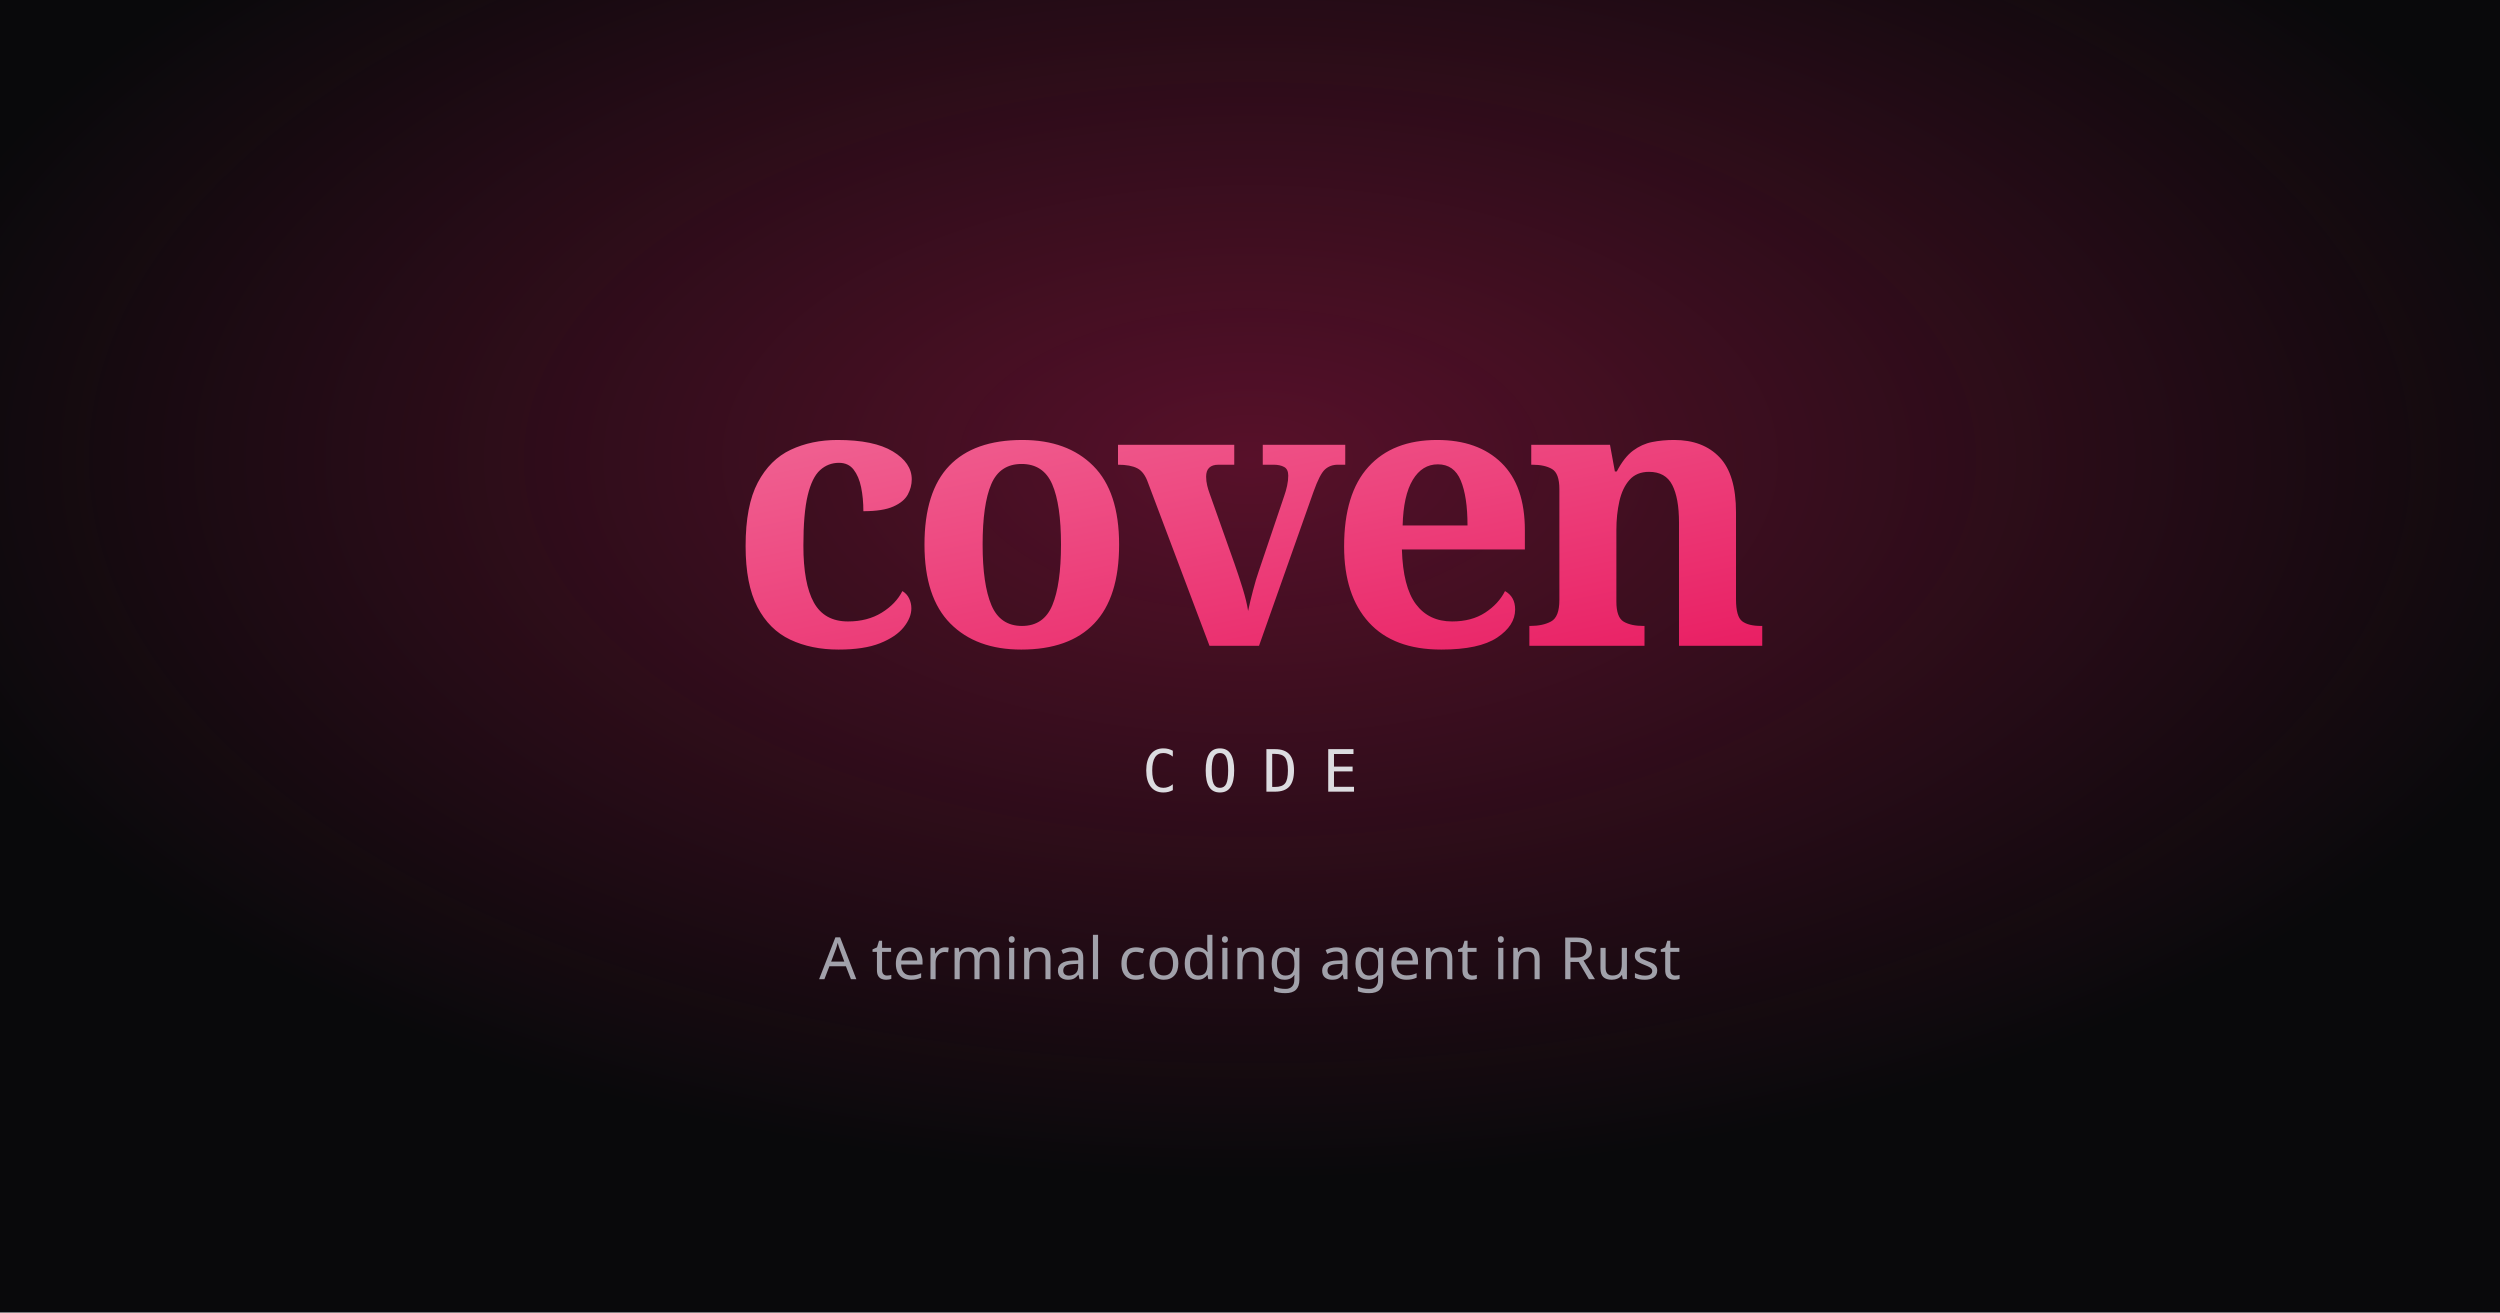
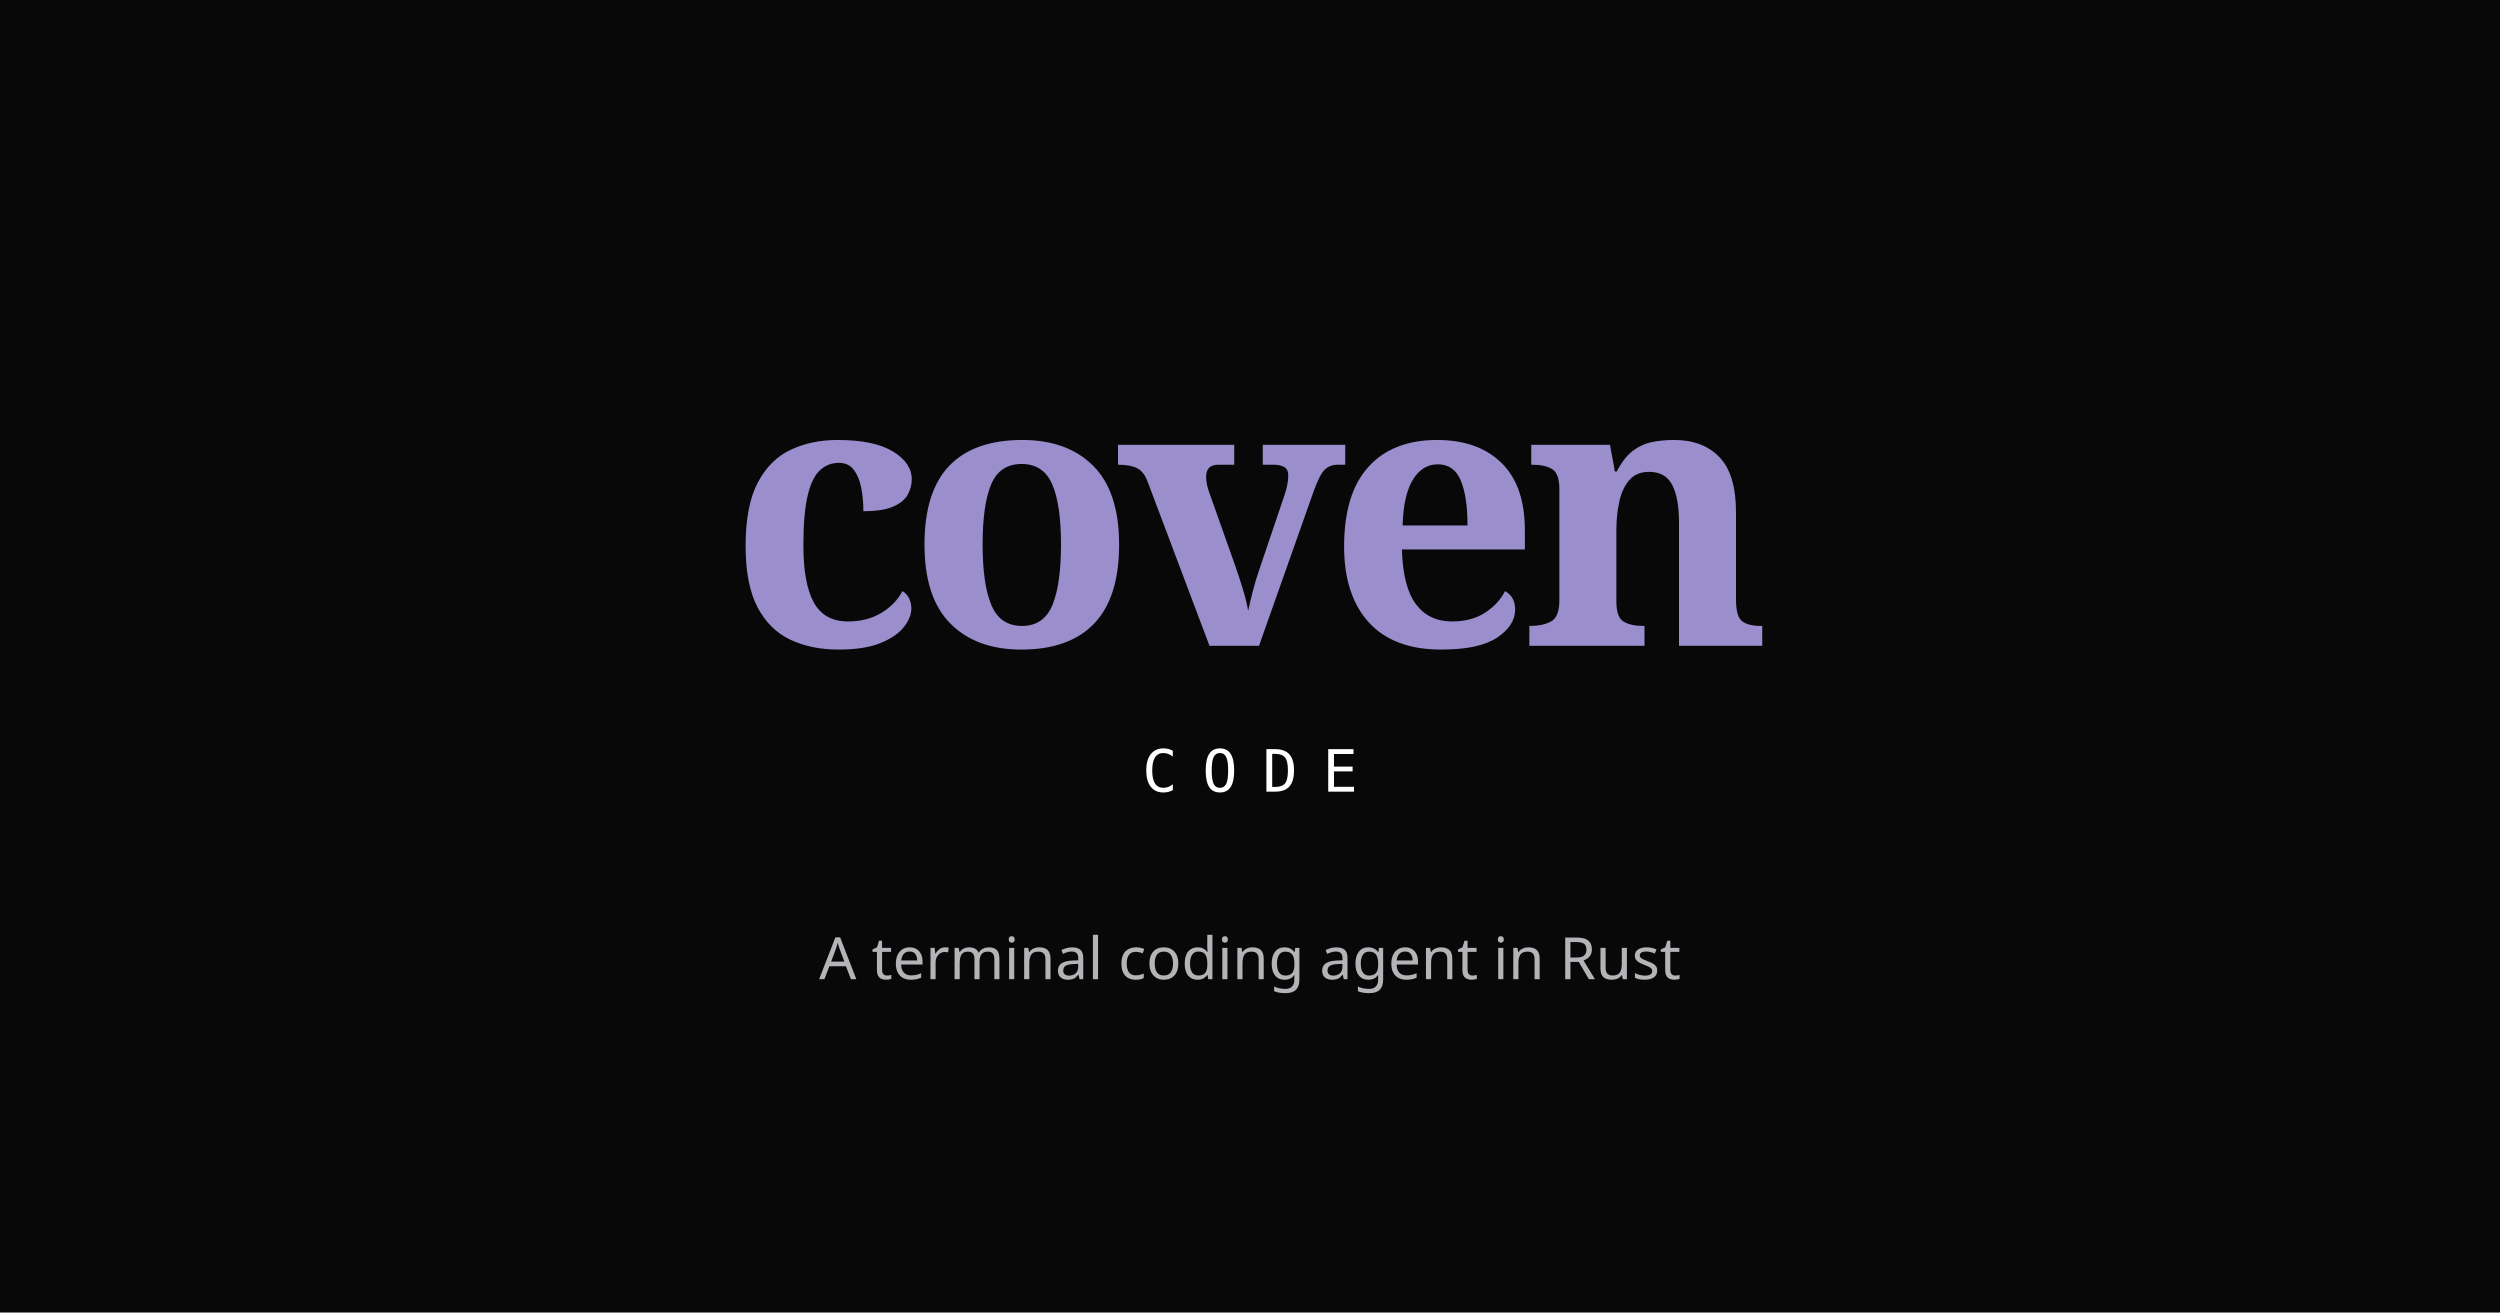
<svg xmlns="http://www.w3.org/2000/svg" viewBox="0 0 1200 630">
-   <defs>
-     <radialGradient id="og-glow" cx="50%" cy="35%" r="55%">
-       <stop offset="0%" stop-color="rgba(233,30,99,0.35)" />
-       <stop offset="100%" stop-color="rgba(233,30,99,0)" />
-     </radialGradient>
-     <linearGradient id="og-text" x1="0%" y1="0%" x2="100%" y2="100%">
-       <stop offset="0%" stop-color="#f06292" />
-       <stop offset="100%" stop-color="#e91e63" />
-     </linearGradient>
-   </defs>
-   <rect width="1200" height="630" fill="#09090b" />
-   <rect width="1200" height="630" fill="url(#og-glow)" />
-   <text x="600" y="310" font-family="'IBM Plex Serif',Georgia,serif" font-weight="600" font-size="180" letter-spacing="-9" text-anchor="middle" fill="url(#og-text)">coven</text>
-   <text x="600" y="380" font-family="'JetBrains Mono','SF Mono',monospace" font-weight="500" font-size="28" letter-spacing="12" text-anchor="middle" fill="#dcdce0">CODE</text>
-   <text x="600" y="470" font-family="'DM Sans',sans-serif" font-weight="400" font-size="28" text-anchor="middle" fill="#a1a1aa">A terminal coding agent in Rust</text>
+   <rect width="1200" height="630" fill="#080808" />
+   <text x="600" y="310" font-family="'IBM Plex Serif',Georgia,serif" font-weight="600" font-size="180" letter-spacing="-9" text-anchor="middle" fill="#9a8ecd">coven</text>
+   <text x="600" y="380" font-family="'JetBrains Mono','SF Mono',monospace" font-weight="500" font-size="28" letter-spacing="12" text-anchor="middle" fill="#ffffff">CODE</text>
+   <text x="600" y="470" font-family="'DM Sans',sans-serif" font-weight="400" font-size="28" text-anchor="middle" fill="#b4b4b8">A terminal coding agent in Rust</text>
</svg>
